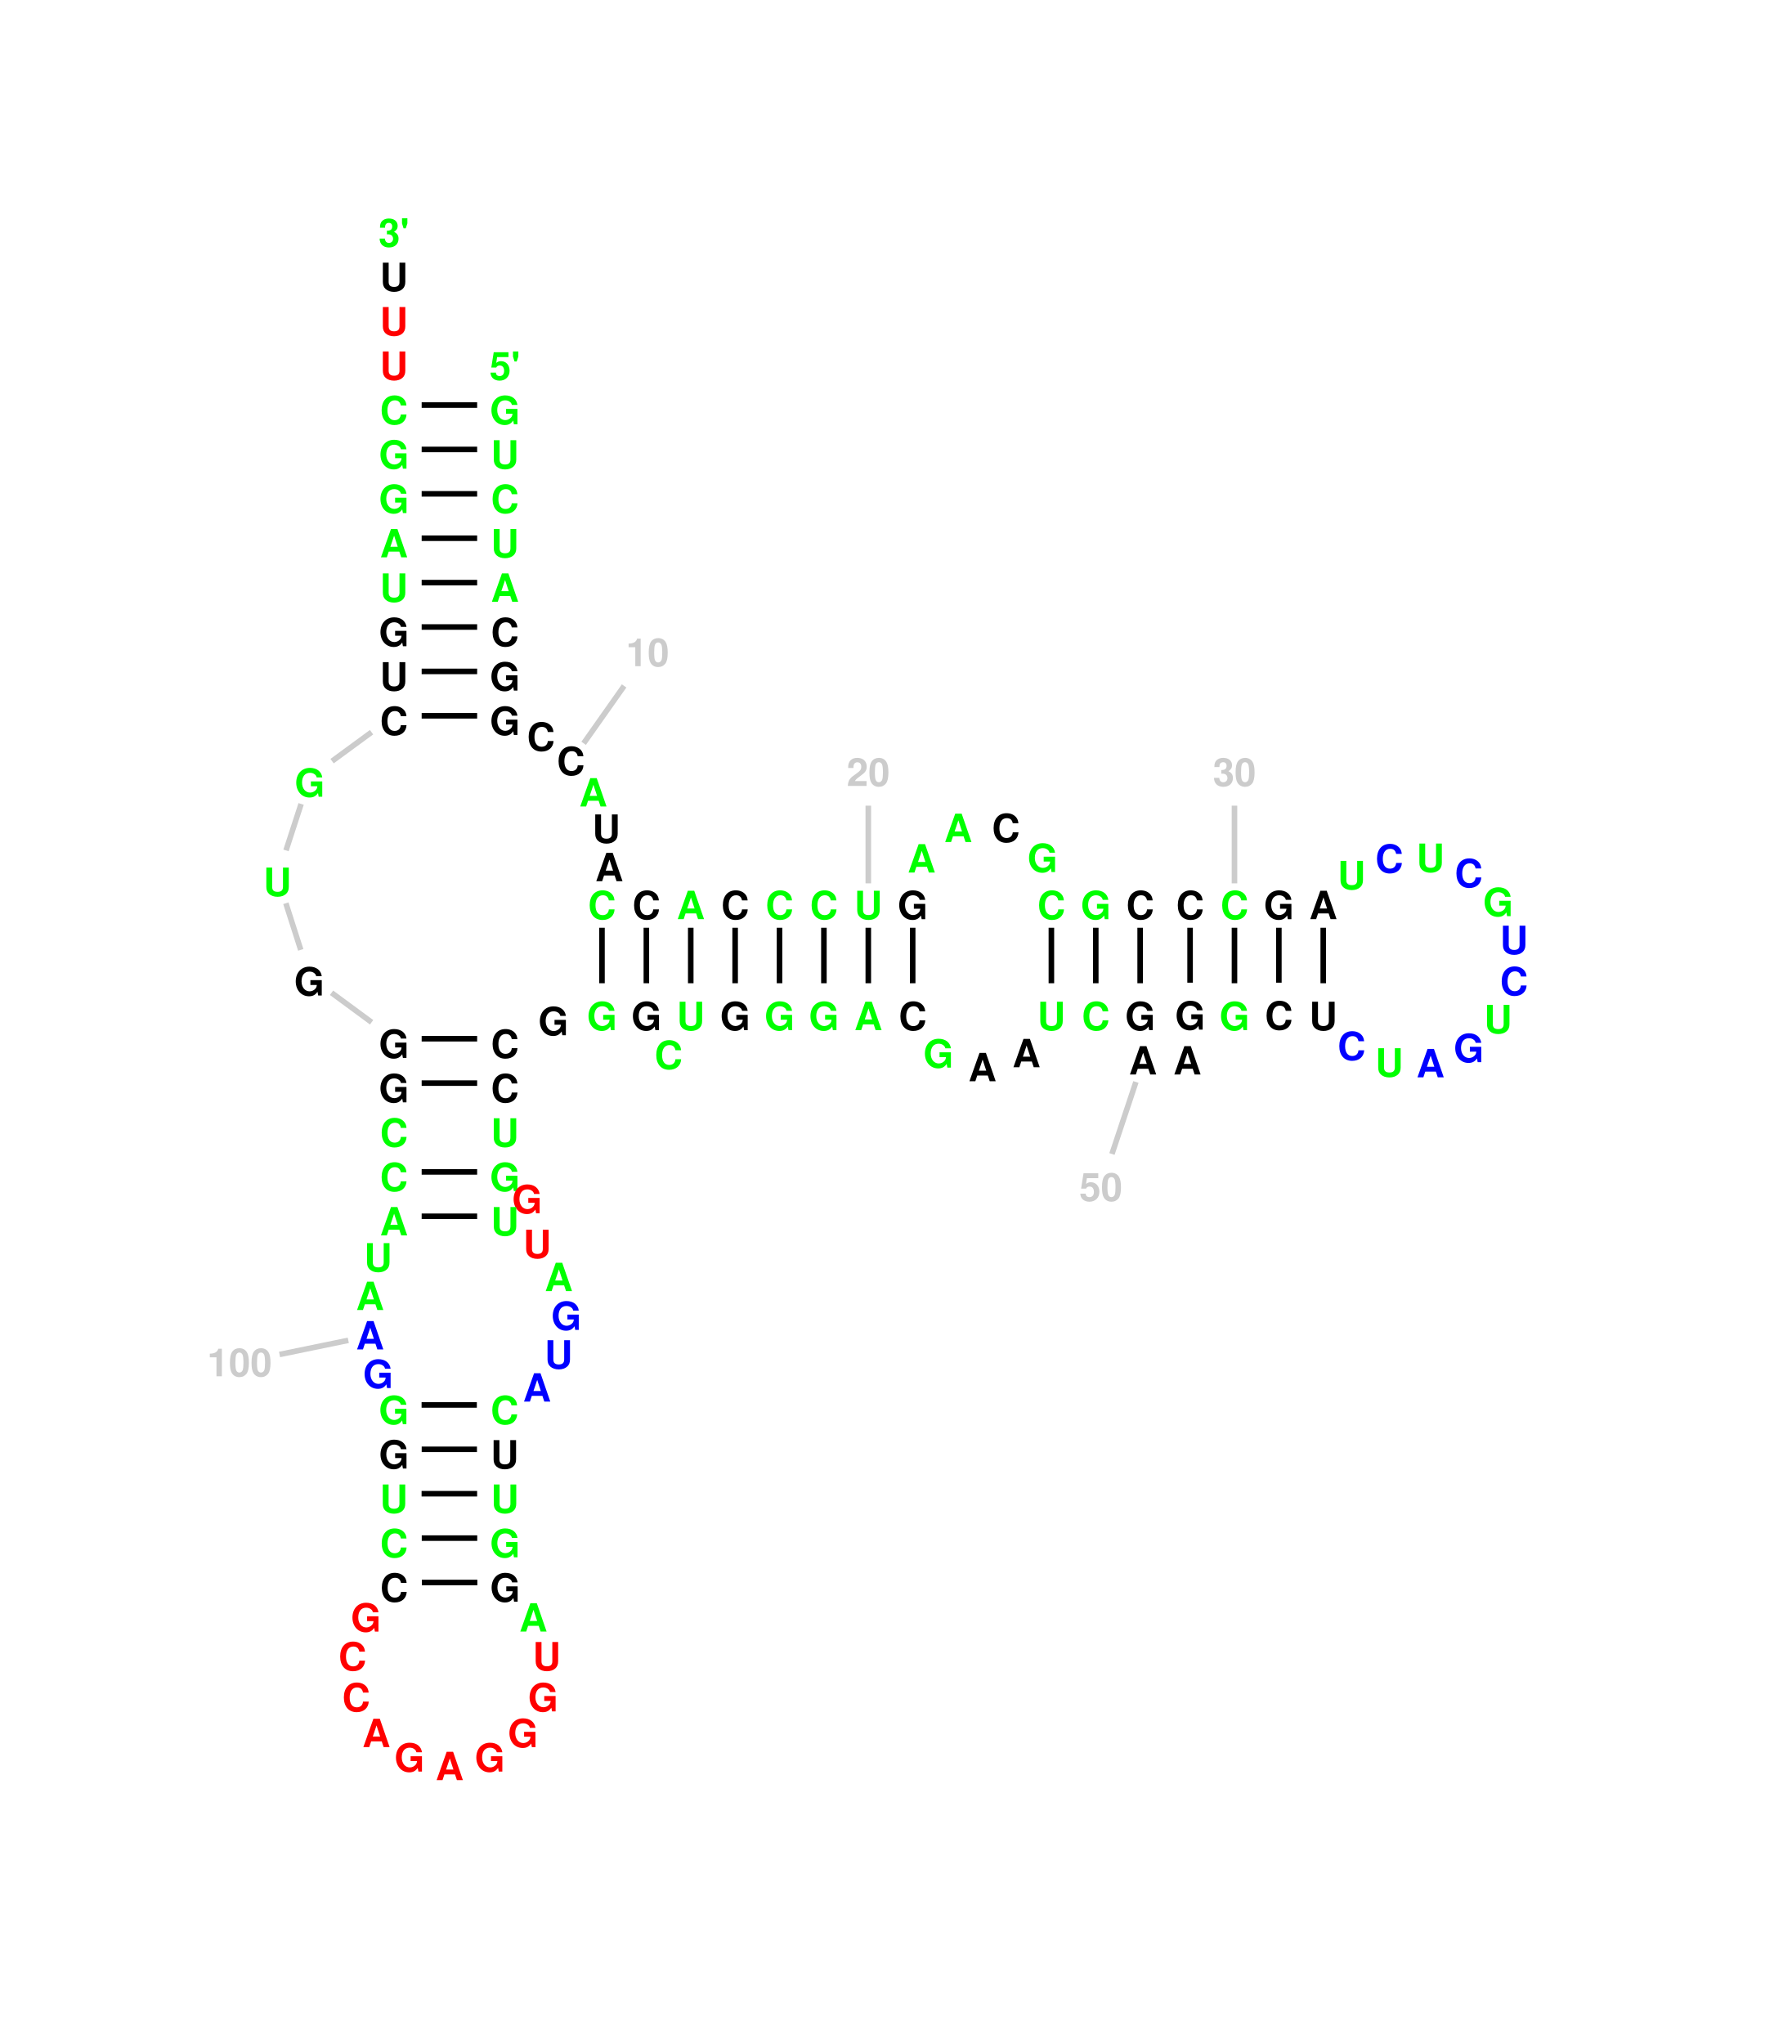
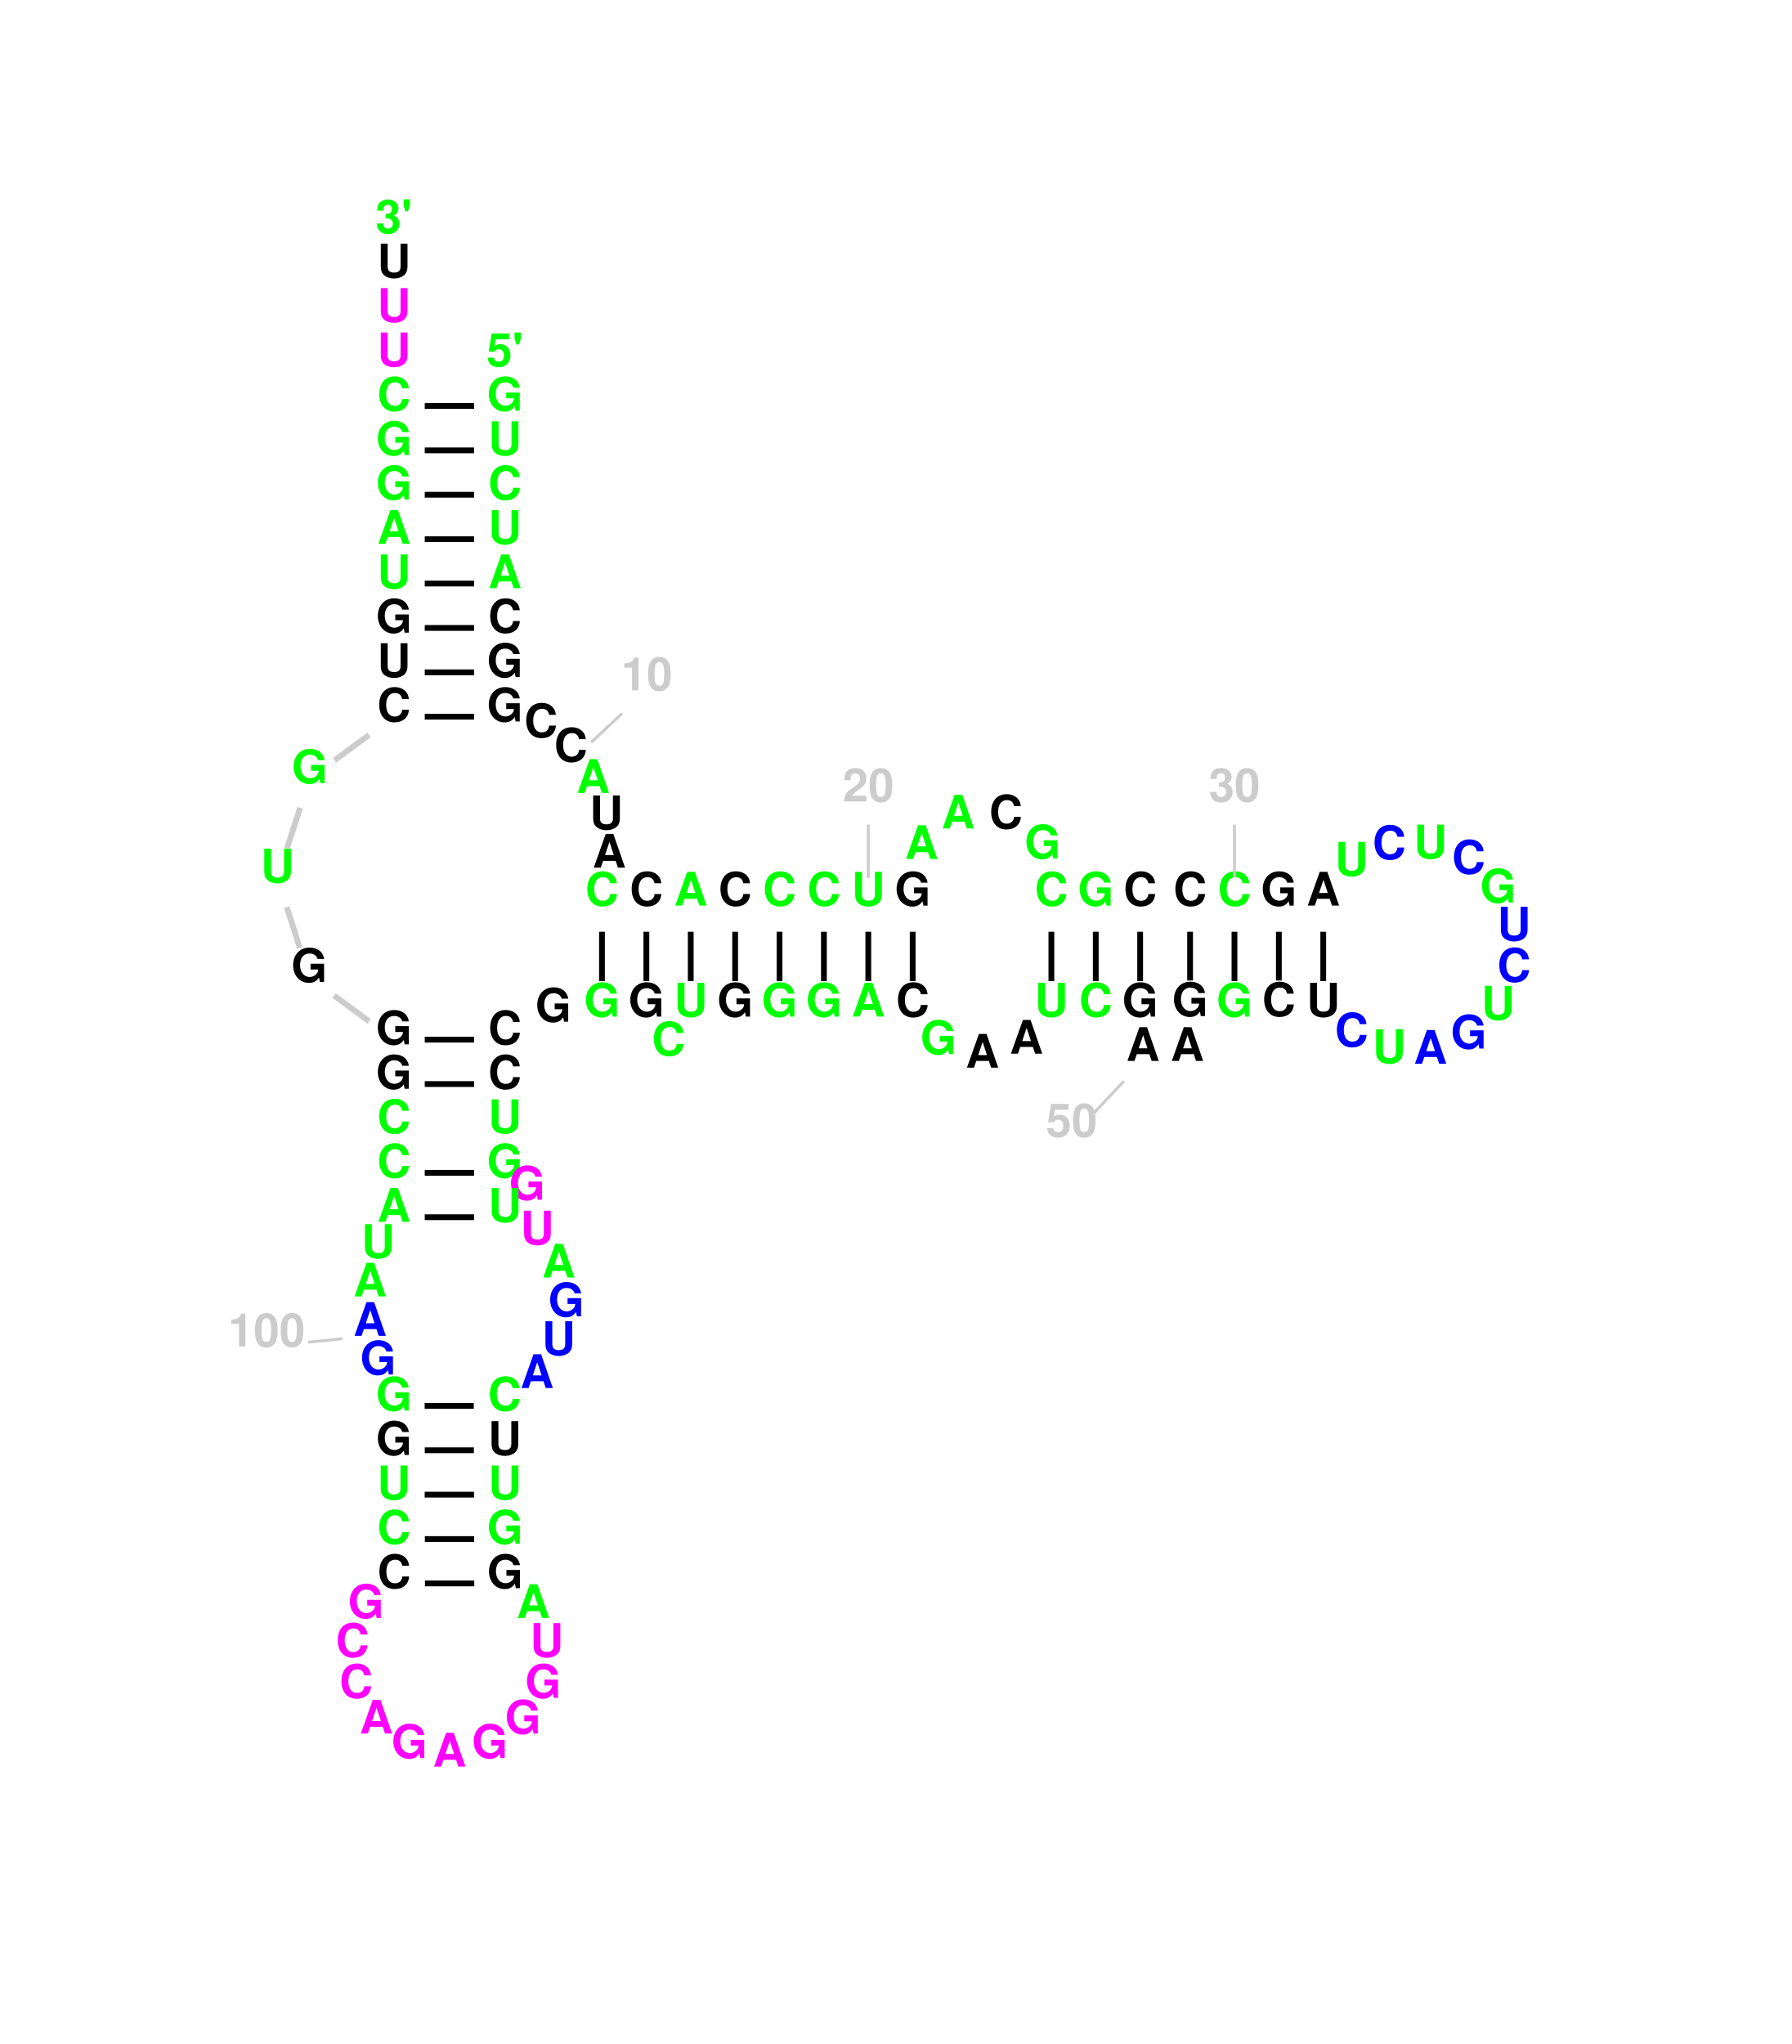
- <svg xmlns="http://www.w3.org/2000/svg" width="322.883" height="368.371" style="font-size: 7px; font-weight: bold; font-family: Helvetica; ">
+ <svg xmlns="http://www.w3.org/2000/svg" width="322.883" height="368.371" style="font-size: 8.334px; font-weight: bold; font-family: Helvetica; ">
  <g>
    <style type="text/css">


- text.red {fill: rgb(255, 0, 0); }
+ text.red {fill: rgb(255, 0, 255); }
text.green {fill: rgb(0, 255, 0); }
text.blue {fill: rgb(0, 0, 255); }
text.black {fill: rgb(0, 0, 0); }
text.gray {fill: rgb(204, 204, 204); }
text.brown {fill: rgb(211.65, 104.55, 30.6); }
- text {fill: rgb(0, 0, 0); text-anchor: middle; dominant-baseline: middle; }
- circle.red {stroke: rgb(255, 0, 0); fill: none; }
+ text {fill: rgb(0, 0, 0); text-anchor: middle; alignment-baseline: middle; }
+ circle.red {stroke: rgb(255, 0, 255); fill: none; }
circle.green {stroke: rgb(0, 255, 0); fill: none; }
circle.blue {stroke: rgb(0, 0, 255); fill: none; }
circle.black {stroke: rgb(0, 0, 0); fill: none; }
circle.gray {stroke: rgb(204, 204, 204); fill: none; }
circle.brown {stroke: rgb(211.65, 104.55, 30.6); fill: none; }
circle {stroke: rgb(0, 0, 0); }
- line.red {stroke: rgb(255, 0, 0); }
- line.green {stroke: rgb(0, 255, 0); }
- line.blue {stroke: rgb(0, 0, 255); }
- line.black {stroke: rgb(0, 0, 0); }
- line.gray {stroke: rgb(204, 204, 204); }
- line.brown {stroke: rgb(211.65, 104.55, 30.6); }
+ line.red {stroke: rgb(255, 0, 255); stroke-width: 1.042; }
+ line.green {stroke: rgb(0, 255, 0); stroke-width: 1.042; }
+ line.blue {stroke: rgb(0, 0, 255); stroke-width: 1.042; }
+ line.black {stroke: rgb(0, 0, 0); stroke-width: 1.042; }
+ line.gray {stroke: rgb(204, 204, 204); stroke-width: 1.042; }
+ line.brown {stroke: rgb(211.65, 104.55, 30.6); stroke-width: 1.042; }
line {stroke: rgb(0, 0, 0); }
text.numbering-label {fill: rgb(204, 204, 204);}
- line.numbering-line {stroke: rgb(204, 204, 204);}
+ line.numbering-line {stroke: rgb(204, 204, 204); stroke-width: 0.521;}
+ line.predicted {stroke: rgb(0, 0, 0); stroke-dasharray: 2}
+ text.background {fill: rgb(255, 255, 255);
.template {visibility:hidden}

</style>
  </g>
  <g>
    <text x="91" y="66" class="green">5'</text>
  </g>
  <g>
    <text x="91" y="74" class="green">G</text>
  </g>
  <g>
-     <line x1="86" y1="73" x2="76" y2="73" class="black" />
+     <line x1="85.444" y1="73.167" x2="76.556" y2="73.167" class="black" />
  </g>
  <g>
    <text x="91" y="82" class="green">U</text>
  </g>
  <g>
-     <line x1="86" y1="81" x2="76" y2="81" class="black" />
+     <line x1="85.444" y1="81.167" x2="76.556" y2="81.167" class="black" />
  </g>
  <g>
    <text x="91" y="90" class="green">C</text>
  </g>
  <g>
-     <line x1="86" y1="89" x2="76" y2="89" class="black" />
+     <line x1="85.444" y1="89.167" x2="76.556" y2="89.167" class="black" />
  </g>
  <g>
    <text x="91" y="98" class="green">U</text>
  </g>
  <g>
-     <line x1="86" y1="97" x2="76" y2="97" class="black" />
+     <line x1="85.444" y1="97.167" x2="76.556" y2="97.167" class="black" />
  </g>
  <g>
    <text x="91" y="106" class="green">A</text>
  </g>
  <g>
-     <line x1="86" y1="105" x2="76" y2="105" class="black" />
+     <line x1="85.444" y1="105.167" x2="76.556" y2="105.167" class="black" />
  </g>
  <g>
    <text x="91" y="114" class="black">C</text>
  </g>
  <g>
-     <line x1="86" y1="113" x2="76" y2="113" class="black" />
+     <line x1="85.444" y1="113.167" x2="76.556" y2="113.167" class="black" />
  </g>
  <g>
    <text x="91" y="122" class="black">G</text>
  </g>
  <g>
-     <line x1="86" y1="121" x2="76" y2="121" class="black" />
+     <line x1="85.444" y1="121.167" x2="76.556" y2="121.167" class="black" />
  </g>
  <g>
    <text x="91" y="130" class="black">G</text>
  </g>
  <g>
-     <line x1="86" y1="129" x2="76" y2="129" class="black" />
+     <line x1="85.444" y1="129.167" x2="76.556" y2="129.167" class="black" />
  </g>
  <g>
    <text x="97.5" y="132.85" class="black">C</text>
  </g>
  <g>
-     <text x="116.723" y="117.618" class="numbering-label sequential">10</text>
-   </g>
-   <g>
-     <line x1="105.196" y1="133.961" x2="112.491" y2="123.618" class="numbering-line sequential" />
-   </g>
-   <g>
    <text x="102.89" y="137.23" class="black">C</text>
  </g>
  <g>
+     <text x="116.572" y="124.406" class="numbering-label sequential">10</text>
+   </g>
+   <g>
+     <line x1="106.538" y1="133.81" x2="112.126" y2="128.573" class="numbering-line sequential" />
+   </g>
+   <g>
    <text x="106.92" y="142.9" class="green">A</text>
  </g>
  <g>
    <text x="109.28" y="149.44" class="black">U</text>
  </g>
  <g>
    <text x="109.81" y="156.37" class="black">A</text>
  </g>
  <g>
    <text x="108.5" y="163.2" class="green">C</text>
  </g>
  <g>
-     <line x1="108.5" y1="167.2" x2="108.5" y2="177.2" class="black" />
+     <line x1="108.5" y1="167.923" x2="108.5" y2="176.81" class="black" />
  </g>
  <g>
    <text x="116.5" y="163.2" class="black">C</text>
  </g>
  <g>
-     <line x1="116.5" y1="167.2" x2="116.5" y2="177.2" class="black" />
+     <line x1="116.5" y1="167.923" x2="116.5" y2="176.81" class="black" />
  </g>
  <g>
    <text x="124.5" y="163.2" class="green">A</text>
  </g>
  <g>
-     <line x1="124.5" y1="167.2" x2="124.5" y2="177.2" class="black" />
+     <line x1="124.5" y1="167.923" x2="124.5" y2="176.81" class="black" />
  </g>
  <g>
    <text x="132.5" y="163.2" class="black">C</text>
  </g>
  <g>
-     <line x1="132.5" y1="167.2" x2="132.5" y2="177.2" class="black" />
+     <line x1="132.5" y1="167.923" x2="132.5" y2="176.81" class="black" />
  </g>
  <g>
    <text x="140.5" y="163.2" class="green">C</text>
  </g>
  <g>
-     <line x1="140.5" y1="167.2" x2="140.5" y2="177.2" class="black" />
+     <line x1="140.5" y1="167.923" x2="140.5" y2="176.81" class="black" />
  </g>
  <g>
    <text x="148.5" y="163.2" class="green">C</text>
  </g>
  <g>
-     <line x1="148.5" y1="167.2" x2="148.5" y2="177.2" class="black" />
-   </g>
-   <g>
-     <text x="156.5" y="139.2" class="numbering-label sequential">20</text>
-   </g>
-   <g>
-     <line x1="156.5" y1="159.2" x2="156.5" y2="145.2" class="numbering-line sequential" />
+     <line x1="148.5" y1="167.923" x2="148.5" y2="176.81" class="black" />
  </g>
  <g>
    <text x="156.5" y="163.2" class="green">U</text>
  </g>
  <g>
-     <line x1="156.5" y1="167.2" x2="156.5" y2="177.2" class="black" />
+     <line x1="156.5" y1="167.923" x2="156.5" y2="176.81" class="black" />
+   </g>
+   <g>
+     <text x="156.5" y="144.448" class="numbering-label sequential">20</text>
+   </g>
+   <g>
+     <line x1="156.5" y1="158.2" x2="156.5" y2="148.615" class="numbering-line sequential" />
  </g>
  <g>
    <text x="164.5" y="163.2" class="black">G</text>
  </g>
  <g>
-     <line x1="164.5" y1="167.2" x2="164.5" y2="177.2" class="black" />
+     <line x1="164.5" y1="167.923" x2="164.5" y2="176.81" class="black" />
  </g>
  <g>
    <text x="166.1" y="154.8" class="green">A</text>
  </g>
  <g>
    <text x="172.7" y="149.3" class="green">A</text>
  </g>
  <g>
    <text x="181.3" y="149.3" class="black">C</text>
  </g>
  <g>
    <text x="187.9" y="154.7" class="green">G</text>
  </g>
  <g>
    <text x="189.5" y="163.2" class="green">C</text>
  </g>
  <g>
-     <line x1="189.5" y1="167.2" x2="189.5" y2="177.2" class="black" />
+     <line x1="189.5" y1="167.923" x2="189.5" y2="176.81" class="black" />
  </g>
  <g>
    <text x="197.5" y="163.2" class="green">G</text>
  </g>
  <g>
-     <line x1="197.5" y1="167.2" x2="197.5" y2="177.2" class="black" />
+     <line x1="197.5" y1="167.923" x2="197.5" y2="176.81" class="black" />
  </g>
  <g>
    <text x="205.5" y="163.2" class="black">C</text>
  </g>
  <g>
-     <line x1="205.5" y1="167.2" x2="205.5" y2="177.2" class="black" />
+     <line x1="205.5" y1="167.923" x2="205.5" y2="176.81" class="black" />
  </g>
  <g>
    <text x="214.5" y="163.2" class="black">C</text>
  </g>
  <g>
-     <line x1="214.5" y1="167.2" x2="214.5" y2="177.1" class="black" />
-   </g>
-   <g>
-     <text x="222.5" y="139.2" class="numbering-label sequential">30</text>
-   </g>
-   <g>
-     <line x1="222.5" y1="159.2" x2="222.5" y2="145.2" class="numbering-line sequential" />
+     <line x1="214.5" y1="167.923" x2="214.5" y2="176.71" class="black" />
  </g>
  <g>
    <text x="222.5" y="163.2" class="green">C</text>
  </g>
  <g>
-     <line x1="222.5" y1="167.2" x2="222.5" y2="177.2" class="black" />
+     <line x1="222.5" y1="167.923" x2="222.5" y2="176.81" class="black" />
+   </g>
+   <g>
+     <text x="222.5" y="144.448" class="numbering-label sequential">30</text>
+   </g>
+   <g>
+     <line x1="222.5" y1="158.2" x2="222.5" y2="148.615" class="numbering-line sequential" />
  </g>
  <g>
    <text x="230.5" y="163.2" class="black">G</text>
  </g>
  <g>
-     <line x1="230.5" y1="167.2" x2="230.5" y2="177.1" class="black" />
+     <line x1="230.5" y1="167.923" x2="230.5" y2="176.71" class="black" />
  </g>
  <g>
    <text x="238.5" y="163.2" class="black">A</text>
  </g>
  <g>
-     <line x1="238.5" y1="167.2" x2="238.5" y2="177.2" class="black" />
+     <line x1="238.5" y1="167.923" x2="238.5" y2="176.81" class="black" />
  </g>
  <g>
    <text x="243.608" y="157.814" class="green">U</text>
  </g>
  <g>
    <text x="250.401" y="154.823" class="blue">C</text>
  </g>
  <g>
    <text x="257.823" y="154.692" class="green">U</text>
  </g>
  <g>
    <text x="264.717" y="157.442" class="blue">C</text>
  </g>
  <g>
    <text x="270.012" y="162.644" class="green">G</text>
  </g>
  <g>
    <text x="272.883" y="169.489" class="blue">U</text>
  </g>
  <g>
    <text x="272.883" y="176.911" class="blue">C</text>
  </g>
  <g>
    <text x="270.012" y="183.756" class="green">U</text>
  </g>
  <g>
    <text x="264.717" y="188.959" class="blue">G</text>
  </g>
  <g>
    <text x="257.823" y="191.708" class="blue">A</text>
  </g>
  <g>
    <text x="250.401" y="191.577" class="green">U</text>
  </g>
  <g>
    <text x="243.608" y="188.586" class="blue">C</text>
  </g>
  <g>
    <text x="238.5" y="183.2" class="black">U</text>
  </g>
  <g>
    <text x="230.5" y="183.1" class="black">C</text>
  </g>
  <g>
    <text x="222.5" y="183.2" class="green">G</text>
  </g>
  <g>
    <text x="214.5" y="183.1" class="black">G</text>
  </g>
  <g>
    <text x="214" y="191.2" class="black">A</text>
  </g>
  <g>
-     <text x="198.42" y="213.972" class="numbering-label sequential">50</text>
-   </g>
-   <g>
-     <line x1="204.737" y1="194.995" x2="200.417" y2="207.972" class="numbering-line sequential" />
-   </g>
-   <g>
    <text x="206" y="191.2" class="black">A</text>
  </g>
  <g>
+     <text x="193.148" y="204.855" class="numbering-label sequential">50</text>
+   </g>
+   <g>
+     <line x1="202.573" y1="194.842" x2="197.07" y2="200.688" class="numbering-line sequential" />
+   </g>
+   <g>
    <text x="205.5" y="183.2" class="black">G</text>
  </g>
  <g>
    <text x="197.5" y="183.2" class="green">C</text>
  </g>
  <g>
    <text x="189.5" y="183.2" class="green">U</text>
  </g>
  <g>
    <text x="185" y="189.89" class="black">A</text>
  </g>
  <g>
    <text x="177.07" y="192.42" class="black">A</text>
  </g>
  <g>
    <text x="169.13" y="189.95" class="green">G</text>
  </g>
  <g>
    <text x="164.5" y="183.2" class="black">C</text>
  </g>
  <g>
    <text x="156.5" y="183.2" class="green">A</text>
  </g>
  <g>
    <text x="148.5" y="183.2" class="green">G</text>
  </g>
  <g>
    <text x="140.5" y="183.2" class="green">G</text>
  </g>
  <g>
    <text x="132.5" y="183.2" class="black">G</text>
  </g>
  <g>
    <text x="124.5" y="183.2" class="green">U</text>
  </g>
  <g>
    <text x="120.5" y="190.2" class="green">C</text>
  </g>
  <g>
    <text x="116.5" y="183.2" class="black">G</text>
  </g>
  <g>
    <text x="108.5" y="183.2" class="green">G</text>
  </g>
  <g>
    <text x="99.73" y="184.11" class="black">G</text>
  </g>
  <g>
    <text x="91" y="188.2" class="black">C</text>
  </g>
  <g>
-     <line x1="86" y1="187.2" x2="76" y2="187.2" class="black" />
+     <line x1="85.444" y1="187.367" x2="76.556" y2="187.367" class="black" />
  </g>
  <g>
    <text x="91" y="196.2" class="black">C</text>
  </g>
  <g>
-     <line x1="86" y1="195.2" x2="76" y2="195.2" class="black" />
+     <line x1="85.444" y1="195.367" x2="76.556" y2="195.367" class="black" />
  </g>
  <g>
    <text x="90.99" y="204.2" class="green">U</text>
  </g>
  <g>
    <text x="91" y="212.2" class="green">G</text>
  </g>
  <g>
-     <line x1="86" y1="211.2" x2="76" y2="211.2" class="black" />
+     <line x1="85.444" y1="211.367" x2="76.556" y2="211.367" class="black" />
  </g>
  <g>
    <text x="95" y="216.2" class="red">G</text>
  </g>
  <g>
    <text x="91" y="220.2" class="green">U</text>
  </g>
  <g>
-     <line x1="86" y1="219.2" x2="76" y2="219.2" class="black" />
+     <line x1="85.444" y1="219.367" x2="76.556" y2="219.367" class="black" />
  </g>
  <g>
    <text x="96.83" y="224.272" class="red">U</text>
  </g>
  <g>
    <text x="100.704" y="230.236" class="green">A</text>
  </g>
  <g>
    <text x="102.054" y="237.218" class="blue">G</text>
  </g>
  <g>
    <text x="100.682" y="244.196" class="blue">U</text>
  </g>
  <g>
    <text x="96.789" y="250.147" class="blue">A</text>
  </g>
  <g>
    <text x="90.946" y="254.2" class="green">C</text>
  </g>
  <g>
-     <line x1="85.946" y1="253.2" x2="75.986" y2="253.2" class="black" />
+     <line x1="85.39" y1="253.367" x2="76.542" y2="253.367" class="black" />
  </g>
  <g>
    <text x="90.966" y="262.2" class="black">U</text>
  </g>
  <g>
-     <line x1="85.966" y1="261.2" x2="76.006" y2="261.2" class="black" />
+     <line x1="85.41" y1="261.367" x2="76.562" y2="261.367" class="black" />
  </g>
  <g>
    <text x="90.996" y="270.2" class="green">U</text>
  </g>
  <g>
-     <line x1="85.996" y1="269.2" x2="75.986" y2="269.2" class="black" />
+     <line x1="85.44" y1="269.367" x2="76.542" y2="269.367" class="black" />
  </g>
  <g>
    <text x="91.016" y="278.2" class="green">G</text>
  </g>
  <g>
-     <line x1="86.016" y1="277.2" x2="76.016" y2="277.2" class="black" />
+     <line x1="85.46" y1="277.367" x2="76.572" y2="277.367" class="black" />
  </g>
  <g>
    <text x="91.036" y="286.2" class="black">G</text>
  </g>
  <g>
-     <line x1="86.036" y1="285.2" x2="76.036" y2="285.2" class="black" />
+     <line x1="85.48" y1="285.367" x2="76.592" y2="285.367" class="black" />
  </g>
  <g>
    <text x="96.121" y="291.588" class="green">A</text>
  </g>
  <g>
    <text x="98.545" y="298.589" class="red">U</text>
  </g>
  <g>
    <text x="97.881" y="305.967" class="red">G</text>
  </g>
  <g>
    <text x="94.245" y="312.422" class="red">G</text>
  </g>
  <g>
    <text x="88.279" y="316.815" class="red">G</text>
  </g>
  <g>
    <text x="81.036" y="318.371" class="red">A</text>
  </g>
  <g>
    <text x="73.793" y="316.815" class="red">G</text>
  </g>
  <g>
    <text x="67.827" y="312.422" class="red">A</text>
  </g>
  <g>
    <text x="64.191" y="305.967" class="red">C</text>
  </g>
  <g>
    <text x="63.527" y="298.589" class="red">C</text>
  </g>
  <g>
    <text x="65.951" y="291.588" class="red">G</text>
  </g>
  <g>
    <text x="71.036" y="286.2" class="black">C</text>
  </g>
  <g>
    <text x="71.016" y="278.2" class="green">C</text>
  </g>
  <g>
    <text x="70.986" y="270.2" class="green">U</text>
  </g>
  <g>
    <text x="71.006" y="262.2" class="black">G</text>
  </g>
  <g>
    <text x="70.986" y="254.2" class="green">G</text>
  </g>
  <g>
    <text x="68.143" y="247.696" class="blue">G</text>
  </g>
  <g>
-     <text x="43.186" y="245.588" class="numbering-label sequential">100</text>
-   </g>
-   <g>
-     <line x1="62.775" y1="241.554" x2="50.386" y2="244.105" class="numbering-line sequential" />
-   </g>
-   <g>
    <text x="66.693" y="240.748" class="blue">A</text>
  </g>
  <g>
+     <text x="48.039" y="242.67" class="numbering-label sequential">100</text>
+   </g>
+   <g>
+     <line x1="61.718" y1="241.26" x2="55.54" y2="241.897" class="numbering-line sequential" />
+   </g>
+   <g>
    <text x="66.696" y="233.649" class="green">A</text>
  </g>
  <g>
    <text x="68.152" y="226.702" class="green">U</text>
  </g>
  <g>
    <text x="71" y="220.2" class="green">A</text>
  </g>
  <g>
    <text x="71" y="212.2" class="green">C</text>
  </g>
  <g>
    <text x="71.01" y="204.2" class="green">C</text>
  </g>
  <g>
    <text x="71" y="196.2" class="black">G</text>
  </g>
  <g>
    <text x="71" y="188.2" class="black">G</text>
  </g>
  <g>
    <text x="55.73" y="176.95" class="black">G</text>
  </g>
  <g>
    <text x="50" y="159.02" class="green">U</text>
  </g>
  <g>
    <text x="55.82" y="141.13" class="green">G</text>
  </g>
  <g>
    <text x="71" y="130" class="black">C</text>
  </g>
  <g>
    <text x="71" y="122" class="black">U</text>
  </g>
  <g>
    <text x="71" y="114" class="black">G</text>
  </g>
  <g>
    <text x="71" y="106" class="green">U</text>
  </g>
  <g>
    <text x="71" y="98" class="green">A</text>
  </g>
  <g>
    <text x="71" y="90" class="green">G</text>
  </g>
  <g>
    <text x="71" y="82" class="green">G</text>
  </g>
  <g>
    <text x="71" y="74" class="green">C</text>
  </g>
  <g>
    <text x="71" y="66" class="red">U</text>
  </g>
  <g>
    <text x="71" y="58" class="red">U</text>
  </g>
  <g>
    <text x="71" y="50" class="black">U</text>
  </g>
  <g>
    <text x="71" y="42" class="green">3'</text>
  </g>
  <g>
-     <line x1="66.975" y1="184.234" x2="59.755" y2="178.916" class="gray" />
-   </g>
-   <g>
-     <line x1="54.208" y1="171.187" x2="51.522" y2="162.783" class="gray" />
-   </g>
-   <g>
-     <line x1="51.547" y1="153.265" x2="54.273" y2="144.885" class="gray" />
-   </g>
-   <g>
-     <line x1="59.852" y1="137.174" x2="66.968" y2="131.957" class="gray" />
+     <line x1="66.527" y1="184.071" x2="60.203" y2="179.412" class="gray" />
+   </g>
+   <g>
+     <line x1="54.039" y1="170.824" x2="51.691" y2="163.479" class="gray" />
+   </g>
+   <g>
+     <line x1="51.719" y1="152.903" x2="54.101" y2="145.58" class="gray" />
+   </g>
+   <g>
+     <line x1="60.301" y1="137.011" x2="66.519" y2="132.452" class="gray" />
  </g>
</svg>
